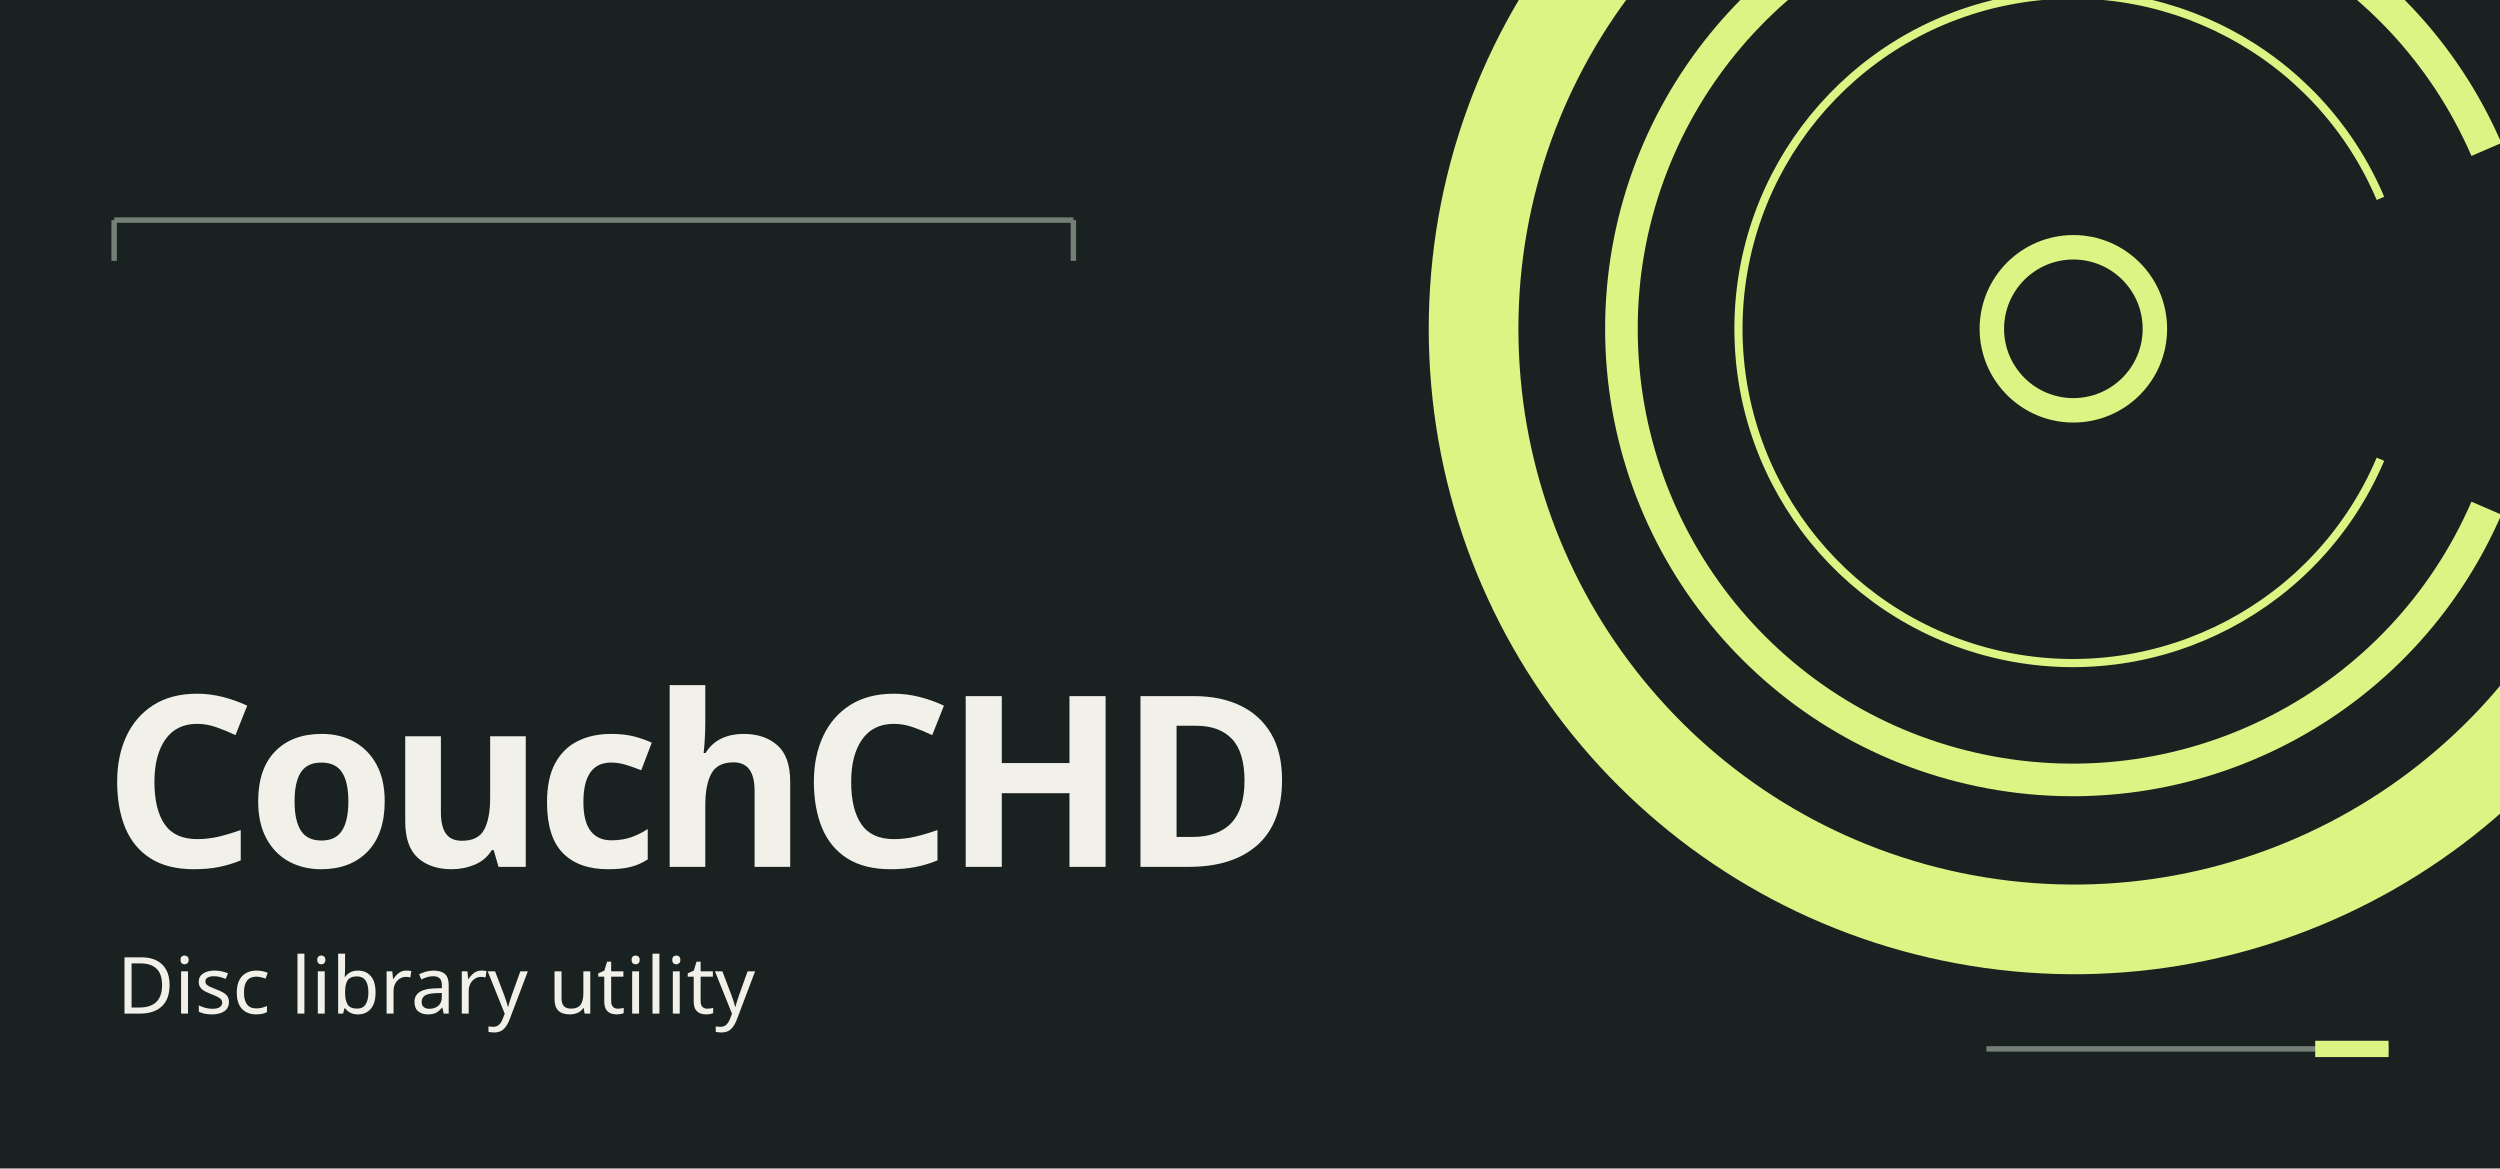
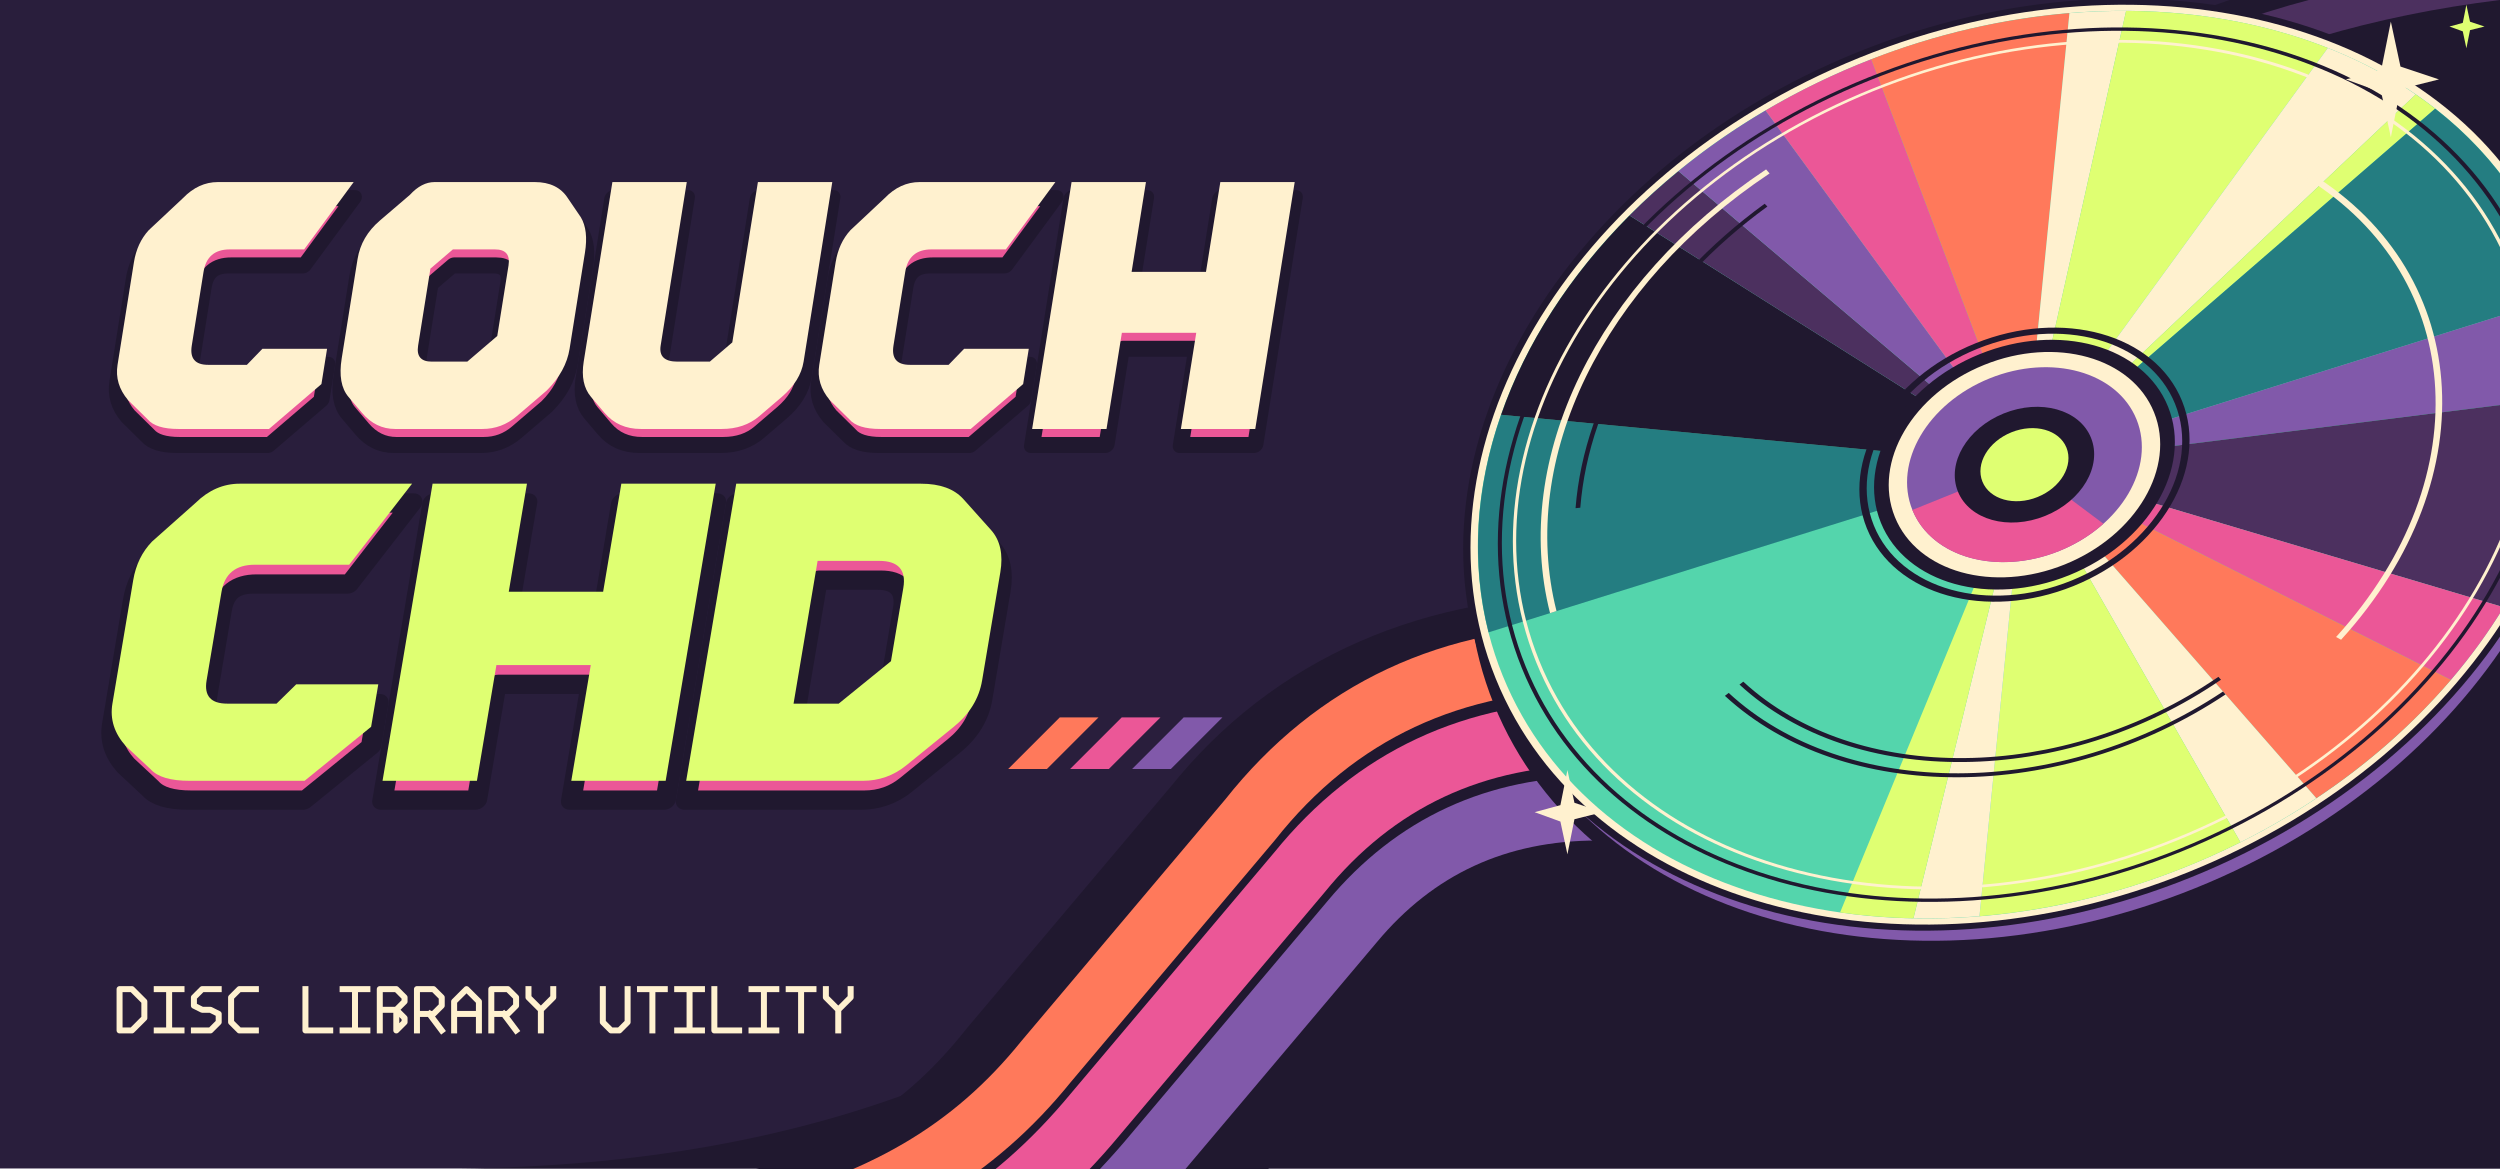
- <svg xmlns="http://www.w3.org/2000/svg" width="920" height="430" viewBox="0 0 920 430">
-   <rect width="920" height="430" fill="#192221" />
-   <g fill="none" stroke="#dbf483">
-     <path d="M966 209a221 221 0 1 1 0-176" stroke-width="33" />
-     <path d="M915 187a166 166 0 1 1 0-132" stroke-width="12" />
-     <path d="M876 169a123 123 0 1 1 0-96" stroke-width="3" />
-     <circle cx="763" cy="121" r="30" stroke-width="9" />
+ <svg xmlns="http://www.w3.org/2000/svg" xmlns:xlink="http://www.w3.org/1999/xlink" width="920" height="430" viewBox="0 0 920 430">
+   <defs>
+     <g id="couch" fill-rule="evenodd" transform="skewX(-9)">
+       <path transform="translate(0)" d="M64 0H22Q16 0 12 5L3 15Q0 19 0 25V57Q0 63 5 68L12 74Q15 77 22 77H50L64 63V52H44L40 57H28Q22 57 22 51V28Q22 21 29 21H52Z" />
+       <path transform="translate(69)" d="M20 0H51Q58 0 62 5L67 11Q70 15 70 22V52Q70 59 65 65L57 73Q53 77 47 77H20Q14 77 9 72L4 67Q0 63 0 55V24Q0 17 5 12L13 4Q16 0 20 0ZM29 21L23 27V51Q23 56 28 56H39L47 48V26Q47 21 42 21Z" />
+       <path transform="translate(144)" d="M0 0H23V51Q23 56 29 56H39L45 50V0H68V56Q68 62 63 67L57 73Q53 77 46 77H21Q14 77 9 72L4 67Q0 63 0 56Z" />
+       <path transform="translate(217)" d="M64 0H22Q16 0 12 5L3 15Q0 19 0 25V57Q0 63 5 68L12 74Q15 77 22 77H50L64 63V52H44L40 57H28Q22 57 22 51V28Q22 21 29 21H52Z" />
+       <path transform="translate(286)" d="M0 0H23V28H46V0H69V77H46V47H23V77H0Z" />
+     </g>
+     <g id="chd" fill-rule="evenodd" transform="skewX(-9)">
+       <path transform="translate(0)" d="M64 0H22Q16 0 12 5L3 15Q0 19 0 25V57Q0 63 5 68L12 74Q15 77 22 77H50L64 63V52H44L40 57H28Q22 57 22 51V28Q22 21 29 21H52Z" />
+       <path transform="translate(69)" d="M0 0H23V28H46V0H69V77H46V47H23V77H0Z" />
+       <path transform="translate(143)" d="M0 0H45Q52 0 56 4L64 12Q68 16 68 23V51Q68 58 63 63L53 73Q49 77 43 77H0ZM23 20V57H34L45 46V27Q45 20 38 20Z" />
+     </g>
+   </defs>
+   <rect width="920" height="430" fill="#291E3C" />
+   <path fill="#20182F" d="M169 430Q366 428 473 309L668 95Q751 4 920-25V430Z" />
+   <path fill="#4C305F" d="M313 430Q411 399 483 319L679 104Q775 0 920-12V0Q781 17 690 116L494 331Q429 403 352 430Z" />
+   <g transform="translate(745 171) scale(1.39)">
+     <path d="M-510 244C-350 244-290 230-247 176L-193 112Q-165 77-113 77H-46Q12 77 67 13L104-30" fill="none" stroke="#20182F" stroke-width="85" />
+     <g fill="none" stroke-width="17">
+       <path d="M-510 217C-355 217-297 205-259 158L-205 94Q-171 51-113 51H-46Q-1 51 48-8L84-51" stroke="#FF795B" />
+       <path d="M-510 237C-350 237-290 225-246 172L-192 108Q-162 71-113 71H-46Q7 71 62 7L99-37" stroke="#EB5797" />
+       <path d="M-510 257C-343 257-281 242-232 185L-178 121Q-153 91-113 91H-46Q20 91 78 21L115-22" stroke="#8159AA" />
+     </g>
+     <g transform="rotate(-22) scale(1 .77)">
+       <circle cy="8" r="154" fill="#20182F" />
+       <circle cy="6" r="151" fill="#8159AA" />
+       <circle r="152" fill="#FFF1CF" stroke="#20182F" stroke-width="2" />
+       <circle r="149" fill="#54D5AC" />
+       <path fill="#247D81" d="M0 0L-148.18 -15.57A149 149 0 0 1 -123.53 -83.32Z" />
+       <path fill="#20182F" d="M0 0L-123.53 -83.32A149 149 0 0 1 -72.24 -130.32Z" />
+       <path fill="#4C305F" d="M0 0L-72.24 -130.32A149 149 0 0 1 -55.82 -138.15Z" />
+       <path fill="#8159AA" d="M0 0L-55.82 -138.15A149 149 0 0 1 -28.43 -146.26Z" />
+       <path fill="#EB5797" d="M0 0L-28.43 -146.26A149 149 0 0 1 2.6 -148.98Z" />
+       <path fill="#FF795B" d="M0 0L2.6 -148.98A149 149 0 0 1 55.82 -138.15Z" />
+       <path fill="#FFF1CF" d="M0 0L55.82 -138.15A149 149 0 0 1 69.95 -131.56Z" />
+       <path fill="#DFFF72" d="M0 0L69.95 -131.56A149 149 0 0 1 115.79 -93.77Z" />
+       <path fill="#FFF1CF" d="M0 0L115.79 -93.77A149 149 0 0 1 132.76 -67.64Z" />
+       <path fill="#DFFF72" d="M0 0L132.76 -67.64A149 149 0 0 1 136.12 -60.6Z" />
+       <path fill="#247D81" d="M0 0L136.12 -60.6A149 149 0 0 1 148.18 15.57Z" />
+       <path fill="#8159AA" d="M0 0L148.18 15.57A149 149 0 0 1 140.88 48.51Z" />
+       <path fill="#4C305F" d="M0 0L140.88 48.51A149 149 0 0 1 103.5 107.18Z" />
+       <path fill="#EB5797" d="M0 0L103.5 107.18A149 149 0 0 1 83.32 123.53Z" />
+       <path fill="#FF795B" d="M0 0L83.32 123.53A149 149 0 0 1 38.56 143.92Z" />
+       <path fill="#FFF1CF" d="M0 0L38.56 143.92A149 149 0 0 1 15.57 148.18Z" />
+       <path fill="#DFFF72" d="M0 0L15.57 148.18A149 149 0 0 1 -55.82 138.15Z" />
+       <path fill="#FFF1CF" d="M0 0L-55.82 138.15A149 149 0 0 1 -72.24 130.32Z" />
+       <path fill="#DFFF72" d="M0 0L-72.24 130.32A149 149 0 0 1 -89.67 119Z" />
+       <g fill="none">
+         <circle r="143" stroke="#20182F" stroke-width="1.1" />
+         <circle r="139" stroke="#FFF1CF" stroke-width=".9" />
+         <path stroke="#FFF1CF" stroke-width="1.8" d="M-130.28 -13.69A131 131 0 0 1 -33.91 -126.54 M96.86 -58.2A113 113 0 0 1 59.88 95.83" />
+         <path stroke="#20182F" stroke-width="1.3" d="M26.4 98.52A102 102 0 0 1 -95.85 34.89 M26.74 93.24A97 97 0 0 1 -91.15 33.18 M-113.9 -43.72A122 122 0 0 1 -37.7 -116.03" />
+         <circle r="44" stroke="#20182F" stroke-width="2" />
+       </g>
+       <circle r="39" fill="#FFF1CF" stroke="#20182F" stroke-width="4" />
+       <circle r="32" fill="#8159AA" />
+       <path d="M0 0L13.52 29A32 32 0 0 1 -32 0Z" fill="#EB5797" />
+       <circle r="19" fill="#20182F" />
+       <circle r="12" fill="#DFFF72" />
+     </g>
+     <path transform="translate(97 -102) scale(0.85)" fill="#FFF1CF" d="M0-18L3-4L15 0L3 3L0 18L-3 4L-14 0L-3-3Z" />
+     <path transform="translate(117 -116) scale(0.32)" fill="#DFFF72" d="M0-18L3-4L15 0L3 3L0 18L-3 4L-14 0L-3-3Z" />
+     <path transform="translate(-121 92) scale(0.62)" fill="#FFF1CF" d="M0-18L3-4L15 0L3 3L0 18L-3 4L-14 0L-3-3Z" />
  </g>
-   <path d="M42 81h353m-353 0v15m353-15v15" fill="none" stroke="#738078" stroke-width="2" />
-   <g font-family="sans-serif" fill="#f1f1e9">
-     <text x="38" y="319" font-size="88" font-weight="bold" letter-spacing="-3">CouchCHD</text>
-     <text x="43" y="373" font-size="29">Disc library utility</text>
+   <g transform="translate(54 67) scale(1.19 1.18)">
+     <use xlink:href="#couch" transform="translate(0 5)" fill="#EB5797" stroke="#20182F" stroke-width="5" stroke-linejoin="round" />
+     <use xlink:href="#couch" fill="#FFF1CF" />
  </g>
-   <path d="M731 386h148" stroke="#738078" stroke-width="2" />
-   <path d="M852 386h27" stroke="#dbf483" stroke-width="6" />
+   <g transform="translate(55 178) scale(1.51 1.42)">
+     <use xlink:href="#chd" transform="translate(0 5)" fill="#EB5797" stroke="#20182F" stroke-width="5" stroke-linejoin="round" />
+     <use xlink:href="#chd" fill="#DFFF72" />
+   </g>
+   <g transform="translate(371 264) scale(.95)">
+     <path fill="#FF795B" d="M0 20L20 0H35L15 20Z" />
+     <path fill="#EB5797" d="M24 20L44 0H59L39 20Z" />
+     <path fill="#8159AA" d="M48 20L68 0H83L63 20Z" />
+   </g>
+   <g aria-label="Disc library utility" transform="translate(44 364) scale(1.52)" fill="none" stroke="#FFF1CF" stroke-width="1.45" stroke-linejoin="round" stroke-linecap="square">
+     <path transform="translate(0)" d="M0 10V0H3L6 3V7L3 10Z" />
+     <path transform="translate(9)" d="M0 0H6M3 0V10M0 10H6" />
+     <path transform="translate(18)" d="M6 0H2L0 2V4L2 5H4L6 6V8L4 10H0" />
+     <path transform="translate(27)" d="M6 0H2L0 2V8L2 10H6" />
+     <path transform="translate(45)" d="M0 0V10H6" />
+     <path transform="translate(54)" d="M0 0H6M3 0V10M0 10H6" />
+     <path transform="translate(63)" d="M0 10V0H4L6 2V3L4 5H0M4 5L6 7V8L4 10Z" />
+     <path transform="translate(72)" d="M0 10V0H4L6 2V4L4 6H0M3 6L6 10" />
+     <path transform="translate(81)" d="M0 10V3L3 0L6 3V10M0 6H6" />
+     <path transform="translate(90)" d="M0 10V0H4L6 2V4L4 6H0M3 6L6 10" />
+     <path transform="translate(99)" d="M0 0V2L3 5L6 2V0M3 5V10" />
+     <path transform="translate(117)" d="M0 0V8L2 10H4L6 8V0" />
+     <path transform="translate(126)" d="M0 0H6M3 0V10" />
+     <path transform="translate(135)" d="M0 0H6M3 0V10M0 10H6" />
+     <path transform="translate(144)" d="M0 0V10H6" />
+     <path transform="translate(153)" d="M0 0H6M3 0V10M0 10H6" />
+     <path transform="translate(162)" d="M0 0H6M3 0V10" />
+     <path transform="translate(171)" d="M0 0V2L3 5L6 2V0M3 5V10" />
+   </g>
</svg>
